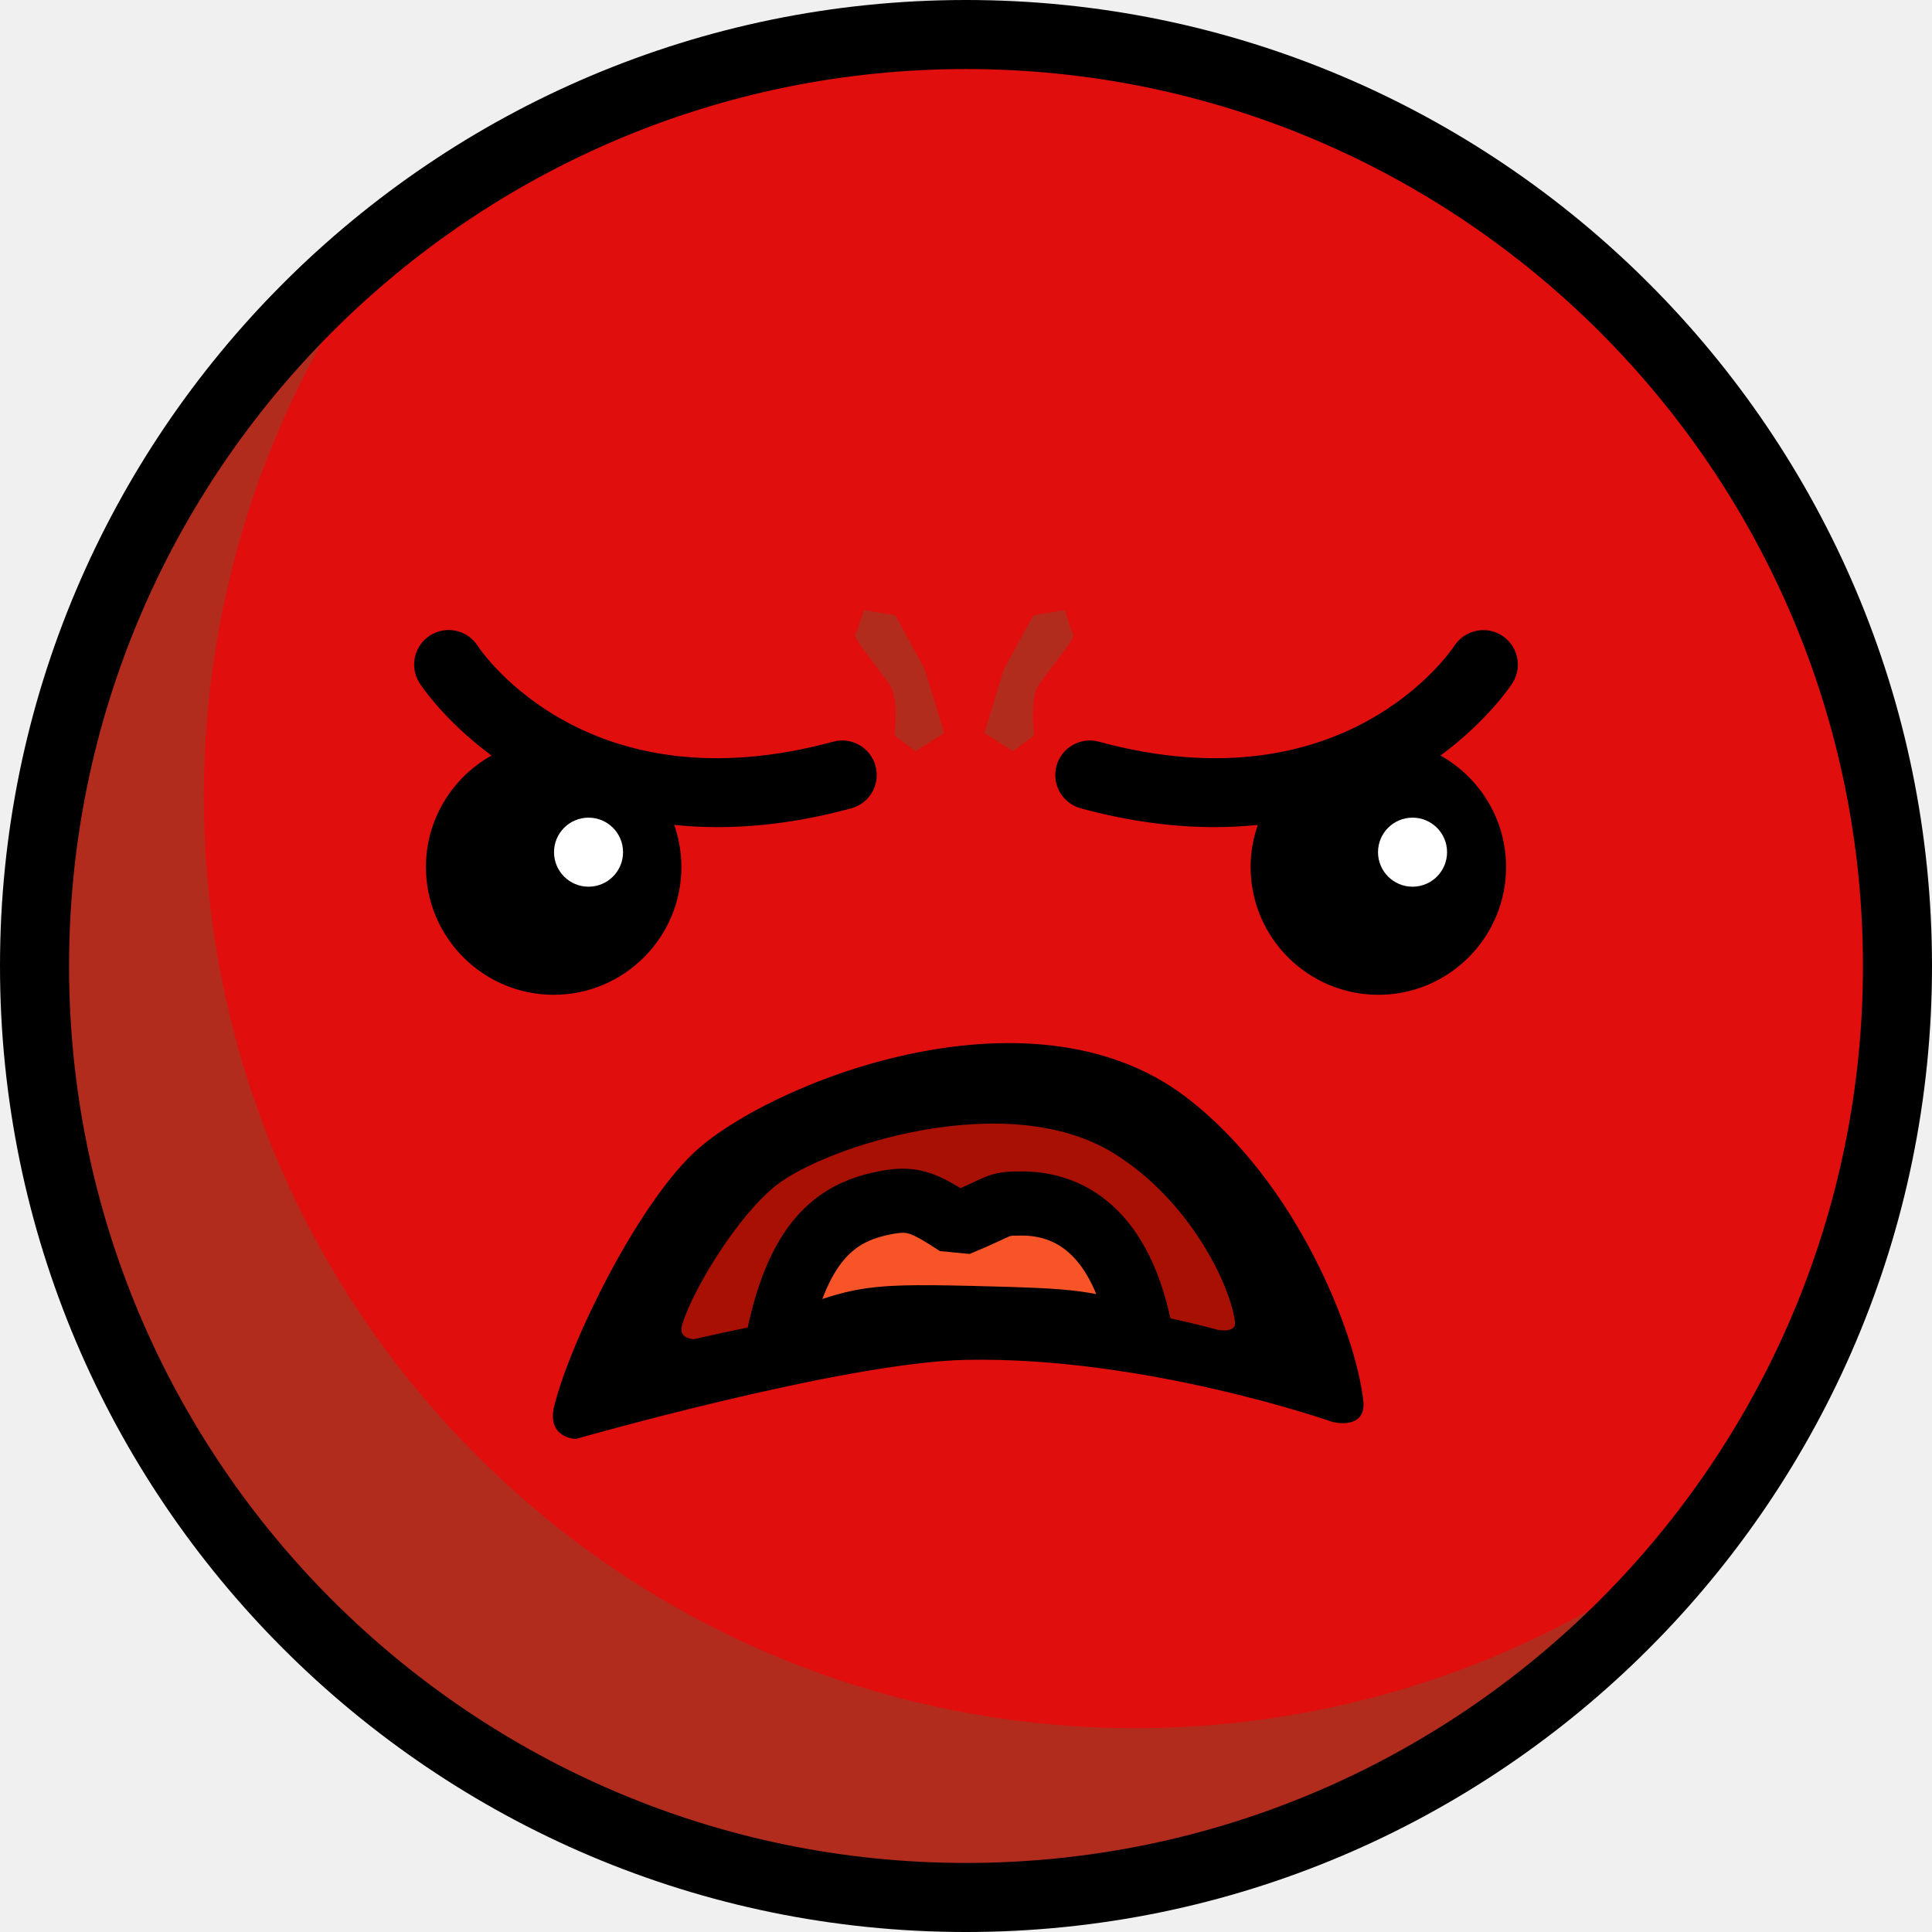
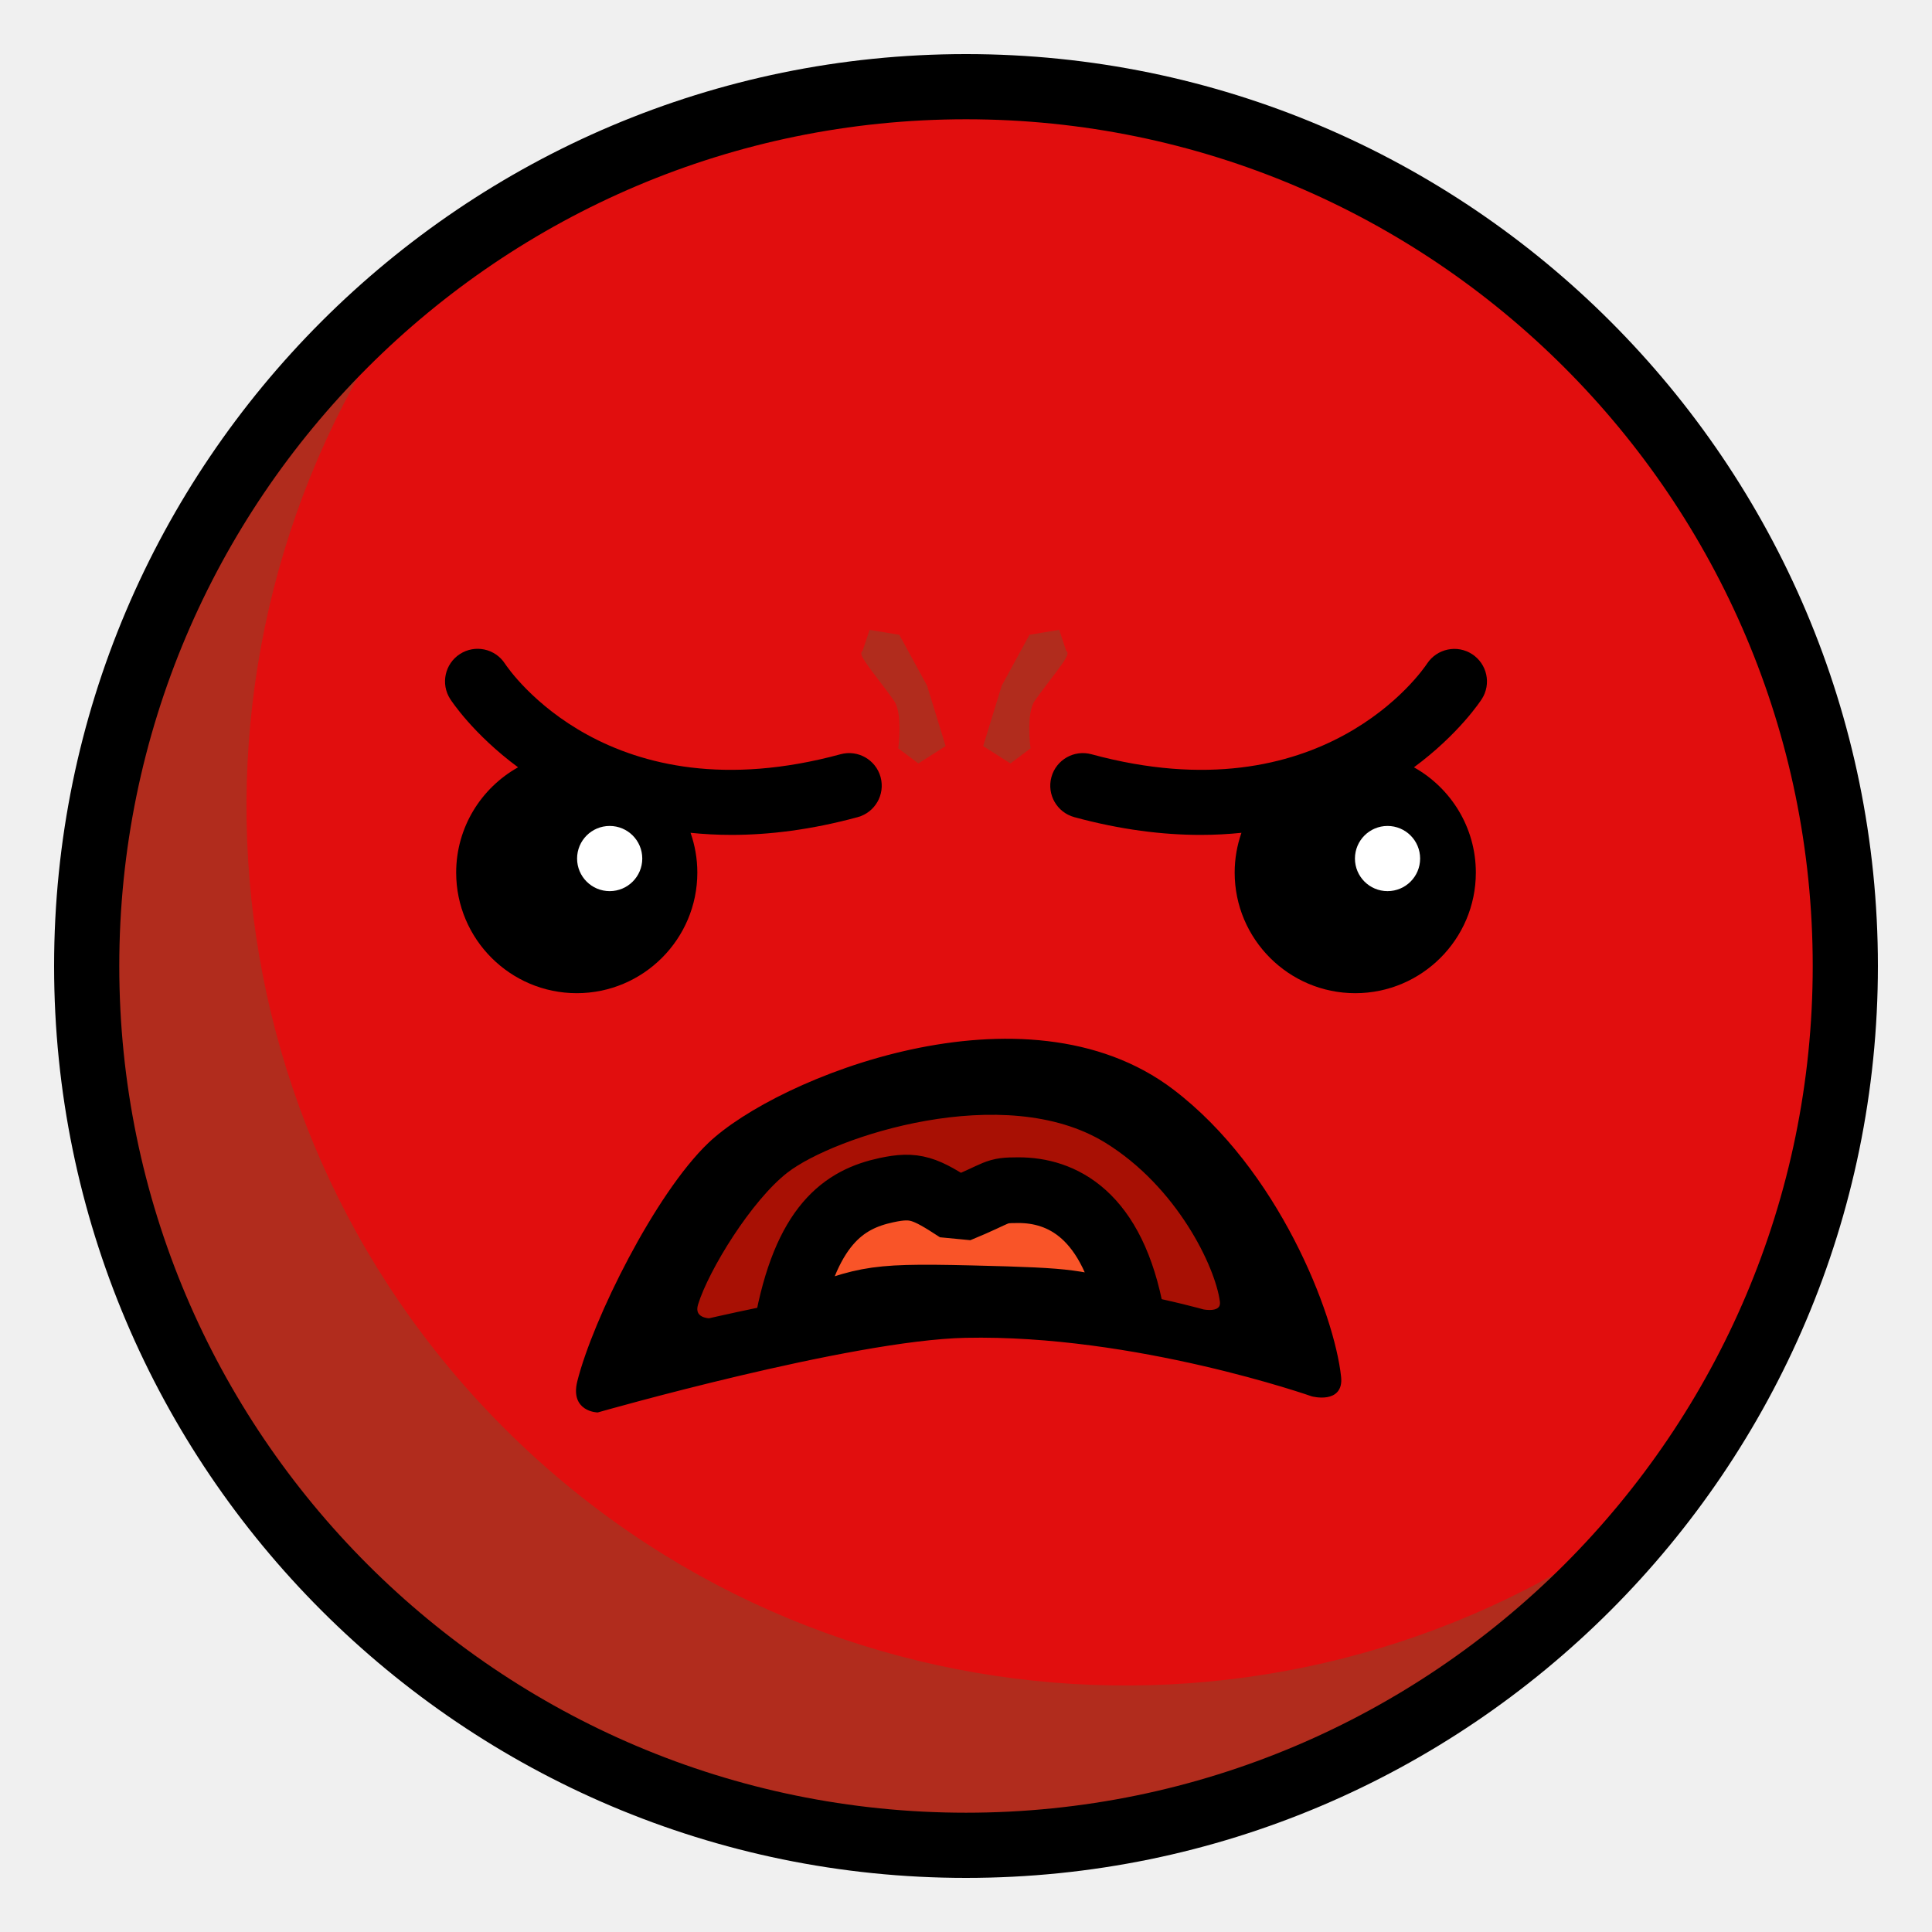
- <svg xmlns="http://www.w3.org/2000/svg" height="800px" width="800px" version="1.1" id="Layer_1" viewBox="0 0 512.001 512.001">
-   <circle style="fill: rgb(225, 14, 14);" cx="256.004" cy="256.004" r="246.855" />
-   <path style="fill: rgb(177, 44, 29);" d="M 126.306 385.694 C 37.505 296.892 30.508 157.268 105.308 60.453 C 97.022 66.854 89.05 73.852 81.45 81.452 C -14.951 177.853 -14.951 334.15 81.45 430.551 C 177.851 526.952 334.148 526.952 430.549 430.551 C 438.148 422.952 445.146 414.978 451.548 406.693 C 354.733 481.492 215.108 474.495 126.306 385.694 Z" />
-   <path d="M256.001,0C114.841,0,0,114.841,0,256.001s114.841,256.001,256.001,256.001S512.001,397.16,512.001,256.001 S397.16,0,256.001,0z M256.001,493.701c-131.069,0-237.702-106.631-237.702-237.7S124.932,18.299,256.001,18.299 s237.702,106.632,237.702,237.702S387.068,493.701,256.001,493.701z" />
-   <path d="M180.577,229.78c0-3.914-0.676-7.672-1.903-11.172c3.656,0.376,7.477,0.589,11.481,0.589 c10.598,0,22.412-1.442,35.442-4.985c4.875-1.326,7.753-6.353,6.428-11.231c-1.327-4.877-6.362-7.751-11.231-6.428 c-64.932,17.664-93.048-23.646-94.229-25.438c-2.746-4.219-8.386-5.43-12.621-2.702c-4.249,2.735-5.475,8.397-2.74,12.646 c0.305,0.476,6.439,9.849,19.049,19.163c-10.357,5.796-17.378,16.869-17.378,29.558c0,18.666,15.186,33.852,33.852,33.852 S180.577,248.446,180.577,229.78z" />
-   <path d="M398.086,168.459c-4.219-2.749-9.879-1.551-12.647,2.655c-1.164,1.768-29.28,43.107-94.229,25.441 c-4.871-1.325-9.903,1.551-11.231,6.428c-1.326,4.876,1.552,9.903,6.428,11.231c13.033,3.544,24.843,4.985,35.442,4.985 c4.003,0,7.823-0.213,11.48-0.589c-1.227,3.5-1.903,7.257-1.903,11.172c0,18.666,15.186,33.852,33.852,33.852 s33.852-15.186,33.852-33.852c0-12.689-7.021-23.762-17.378-29.558c12.611-9.314,18.744-18.687,19.049-19.163 C403.524,176.825,402.304,171.206,398.086,168.459z" />
-   <g>
+ <svg xmlns="http://www.w3.org/2000/svg" height="800px" width="800px" version="1.1" id="Layer_1" viewBox="0 0 500 500">
+   <circle style="fill: rgb(225, 14, 14);" cx="250.004" cy="250.003" r="227.569" />
+   <path style="fill: rgb(177, 44, 29);" d="M 130.439 369.56 C 48.575 287.696 42.124 158.98 111.081 69.729 C 103.442 75.63 96.093 82.081 89.086 89.087 C 0.217 177.957 0.217 322.043 89.086 410.913 C 177.956 499.782 322.042 499.782 410.912 410.913 C 417.917 403.908 424.368 396.556 430.27 388.919 C 341.019 457.874 212.302 451.423 130.439 369.56 Z" />
+   <path d="M 250.001 13.999 C 119.869 13.999 14 119.868 14 250 C 14 380.131 119.869 486 250.001 486 C 380.132 486 486 380.13 486 250 C 486 119.869 380.131 13.999 250.001 13.999 Z M 250.001 469.129 C 129.172 469.129 30.869 370.828 30.869 250 C 30.869 129.171 129.172 30.868 250.001 30.868 C 370.829 30.868 469.132 129.17 469.132 250 C 469.132 370.829 370.827 469.129 250.001 469.129 Z" />
+   <path d="M 180.469 225.827 C 180.469 222.219 179.846 218.755 178.715 215.527 C 182.085 215.874 185.608 216.071 189.299 216.071 C 199.069 216.071 209.96 214.742 221.972 211.475 C 226.466 210.253 229.12 205.619 227.897 201.121 C 226.674 196.626 222.033 193.976 217.545 195.196 C 157.685 211.48 131.766 173.398 130.677 171.746 C 128.145 167.856 122.946 166.74 119.042 169.254 C 115.125 171.776 113.994 176.995 116.516 180.912 C 116.797 181.351 122.452 189.992 134.076 198.578 C 124.529 203.921 118.057 214.13 118.057 225.827 C 118.057 243.035 132.056 257.034 149.264 257.034 C 166.472 257.034 180.469 243.035 180.469 225.827 Z" />
+   <path d="M 380.985 169.297 C 377.095 166.762 371.878 167.867 369.326 171.745 C 368.253 173.374 342.334 211.483 282.459 195.198 C 277.968 193.976 273.329 196.627 272.105 201.123 C 270.882 205.619 273.536 210.253 278.031 211.477 C 290.046 214.744 300.933 216.073 310.704 216.073 C 314.394 216.073 317.916 215.876 321.287 215.529 C 320.156 218.756 319.533 222.22 319.533 225.829 C 319.533 243.037 333.532 257.036 350.74 257.036 C 367.948 257.036 381.947 243.037 381.947 225.829 C 381.947 214.132 375.475 203.923 365.927 198.58 C 377.553 189.994 383.207 181.353 383.487 180.914 C 385.998 177.009 384.873 171.829 380.985 169.297 Z" />
+   <g transform="matrix(0.921874, 0, 0, 0.921874, 14, 13.9995)">
    <circle style="fill:#FFFFFF;" cx="155.969" cy="225.835" r="9.15" />
    <circle style="fill:#FFFFFF;" cx="374.338" cy="225.835" r="9.15" />
  </g>
-   <g transform="matrix(1, 0, 0, 1, -5.720682, 7.627546)">
+   <g transform="matrix(0.921874, 0, 0, 0.921874, 8.726255, 21.03113)">
    <path style="stroke: rgb(0, 0, 0);" d="M 158.279 373.204 C 158.279 373.204 229.157 352.939 261.569 352.255 C 309.264 351.25 358.958 368.713 358.958 368.713 C 358.958 368.713 367.283 370.899 366.527 363.779 C 364.66 346.192 349.02 305.796 319.61 283.429 C 278.294 252.007 208.794 280.241 189.759 298.389 C 174.909 312.548 157.455 347.678 153.085 365.083 C 151.086 373.045 158.279 373.204 158.279 373.204 Z" />
    <path style="stroke: rgb(0, 0, 0); fill: rgb(168, 16, 4);" d="M 189.618 347.778 C 189.618 347.778 238.584 336.438 260.977 336.056 C 293.928 335.494 328.26 345.264 328.26 345.264 C 328.26 345.264 334.012 346.488 333.489 342.504 C 332.198 332.664 321.394 310.061 301.075 297.545 C 272.532 279.964 224.517 295.761 211.366 305.916 C 201.107 313.839 189.048 333.495 186.029 343.234 C 184.649 347.688 189.618 347.778 189.618 347.778 Z" />
  </g>
-   <path style="fill: rgb(177, 44, 29); stroke: rgb(177, 44, 29);" d="M 227.397 167.966 C 225.669 167.966 232.844 176.275 236.296 181.314 C 238.822 185.001 237.567 194.662 237.567 194.662 L 242.652 198.476 L 249.644 194.026 L 244.559 177.5 L 236.932 163.516 L 229.304 162.245 L 227.397 167.966 Z" />
-   <path style="fill: rgb(177, 44, 29); stroke: rgb(177, 44, 29);" d="M 261.721 192.755 C 259.993 192.755 267.168 184.446 270.62 179.407 C 273.146 175.72 271.891 166.059 271.891 166.059 L 276.976 162.245 L 283.968 166.695 L 278.883 183.221 L 271.256 197.205 L 263.628 198.476 L 261.721 192.755 Z" transform="matrix(-1, 0, 0, -1, 545.4245, 360.721)" />
-   <path style="fill: rgb(249, 84, 40); stroke: rgb(0, 0, 0); stroke-miterlimit: 1; stroke-linecap: round; stroke-linejoin: bevel; stroke-width: 17px;" d="M 270.727 318.934 C 282.551 318.934 297.281 325.314 302.535 354.56 C 285.425 350.425 287.619 350.006 257.275 349.273 C 226.928 348.544 228.023 349.668 205.65 357.739 C 210.896 328.492 221.929 321.452 233.637 318.934 C 241.692 317.2 244.482 318.39 253.735 324.44 C 265.823 319.502 263.776 318.934 270.727 318.934 Z" />
-   <g style="" />
+   <path style="fill: rgb(177, 44, 29); stroke: rgb(177, 44, 29);" d="M 223.631 168.842 C 222.039 168.842 228.653 176.502 231.835 181.147 C 234.163 184.547 233.007 193.452 233.007 193.452 L 237.694 196.969 L 244.14 192.866 L 239.452 177.631 L 232.422 164.74 L 225.389 163.568 L 223.631 168.842 Z" />
+   <path style="fill: rgb(177, 44, 29); stroke: rgb(177, 44, 29);" d="M 255.273 191.695 C 253.681 191.695 260.295 184.035 263.478 179.389 C 265.806 175.99 264.649 167.084 264.649 167.084 L 269.337 163.568 L 275.783 167.671 L 271.095 182.905 L 264.064 195.797 L 257.032 196.969 L 255.273 191.695 Z" transform="matrix(-1, 0, 0, -1, 530.8124, 360.537)" />
+   <path style="fill: rgb(249, 84, 40); stroke: rgb(0, 0, 0); stroke-miterlimit: 1; stroke-linecap: round; stroke-linejoin: bevel; stroke-width: 17px;" d="M 263.576 308.016 C 274.476 308.016 288.055 313.897 292.899 340.858 C 277.125 337.046 279.148 336.66 251.175 335.984 C 223.198 335.312 224.208 336.349 203.583 343.789 C 208.419 316.827 218.59 310.337 229.384 308.016 C 236.81 306.418 239.382 307.514 247.912 313.092 C 259.055 308.539 257.168 308.016 263.576 308.016 Z" />
+   <g style="" transform="matrix(0.921874, 0, 0, 0.921874, 14, 13.9995)" />
</svg>
